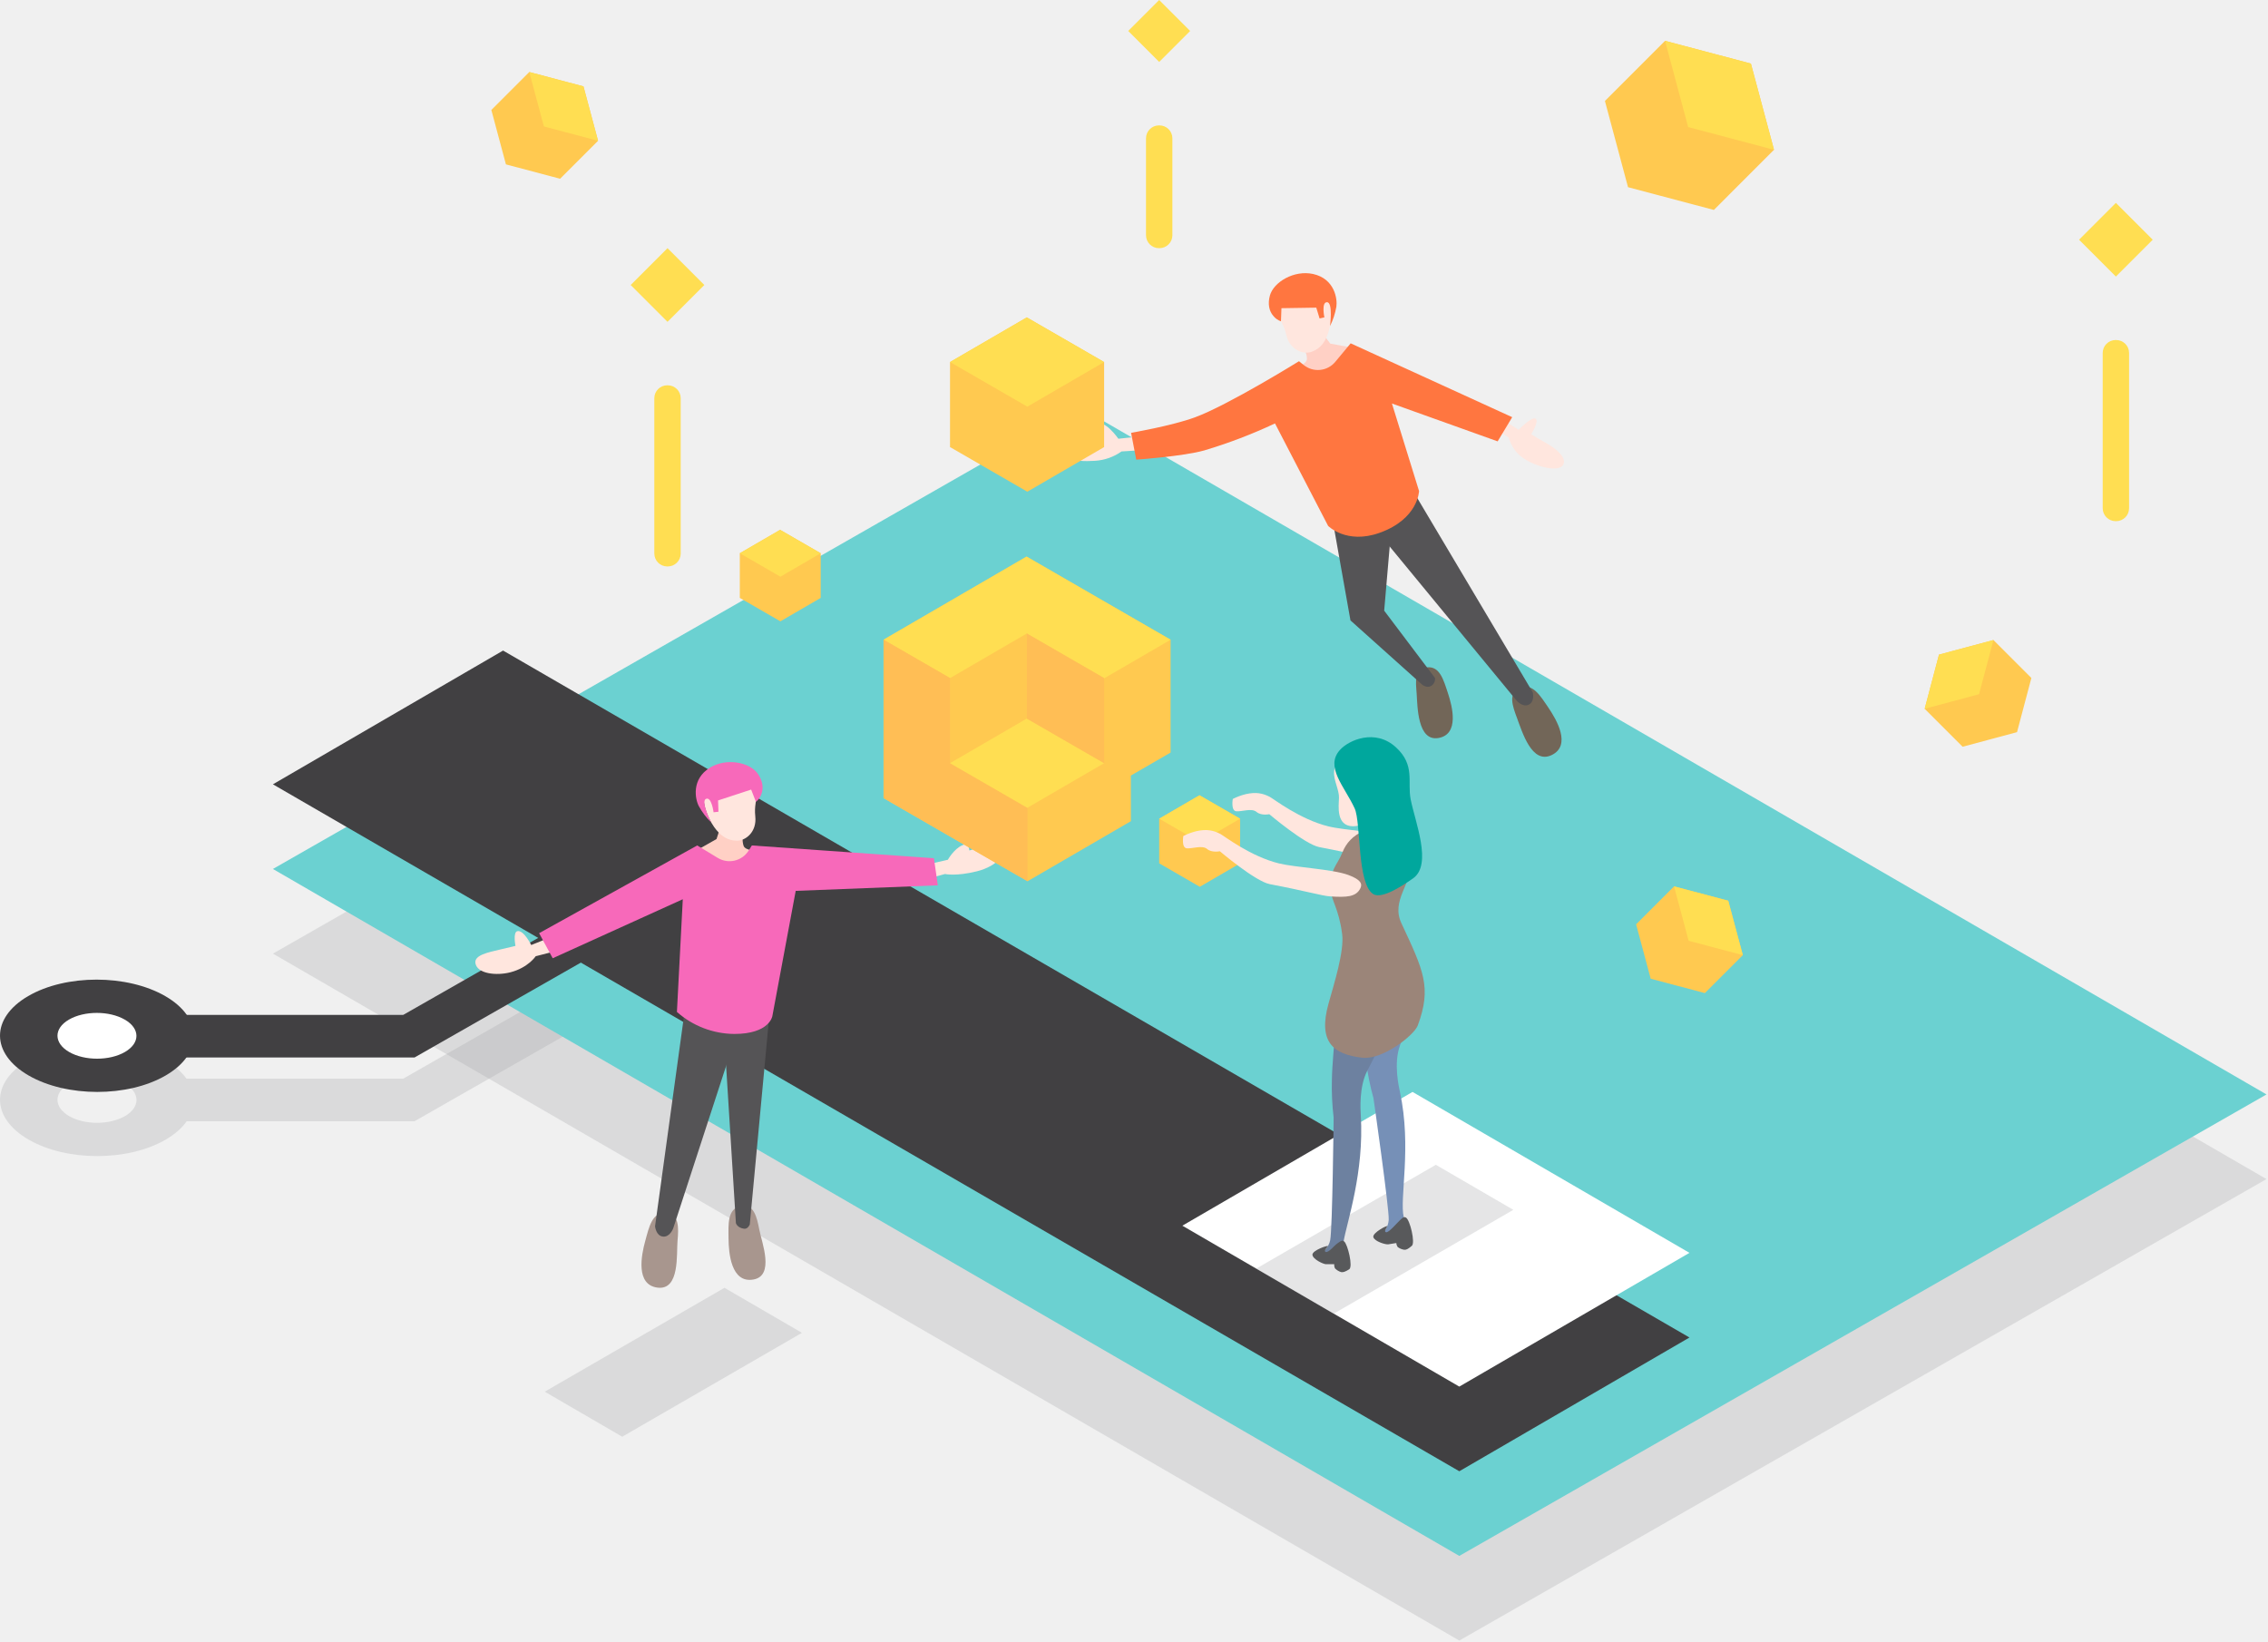
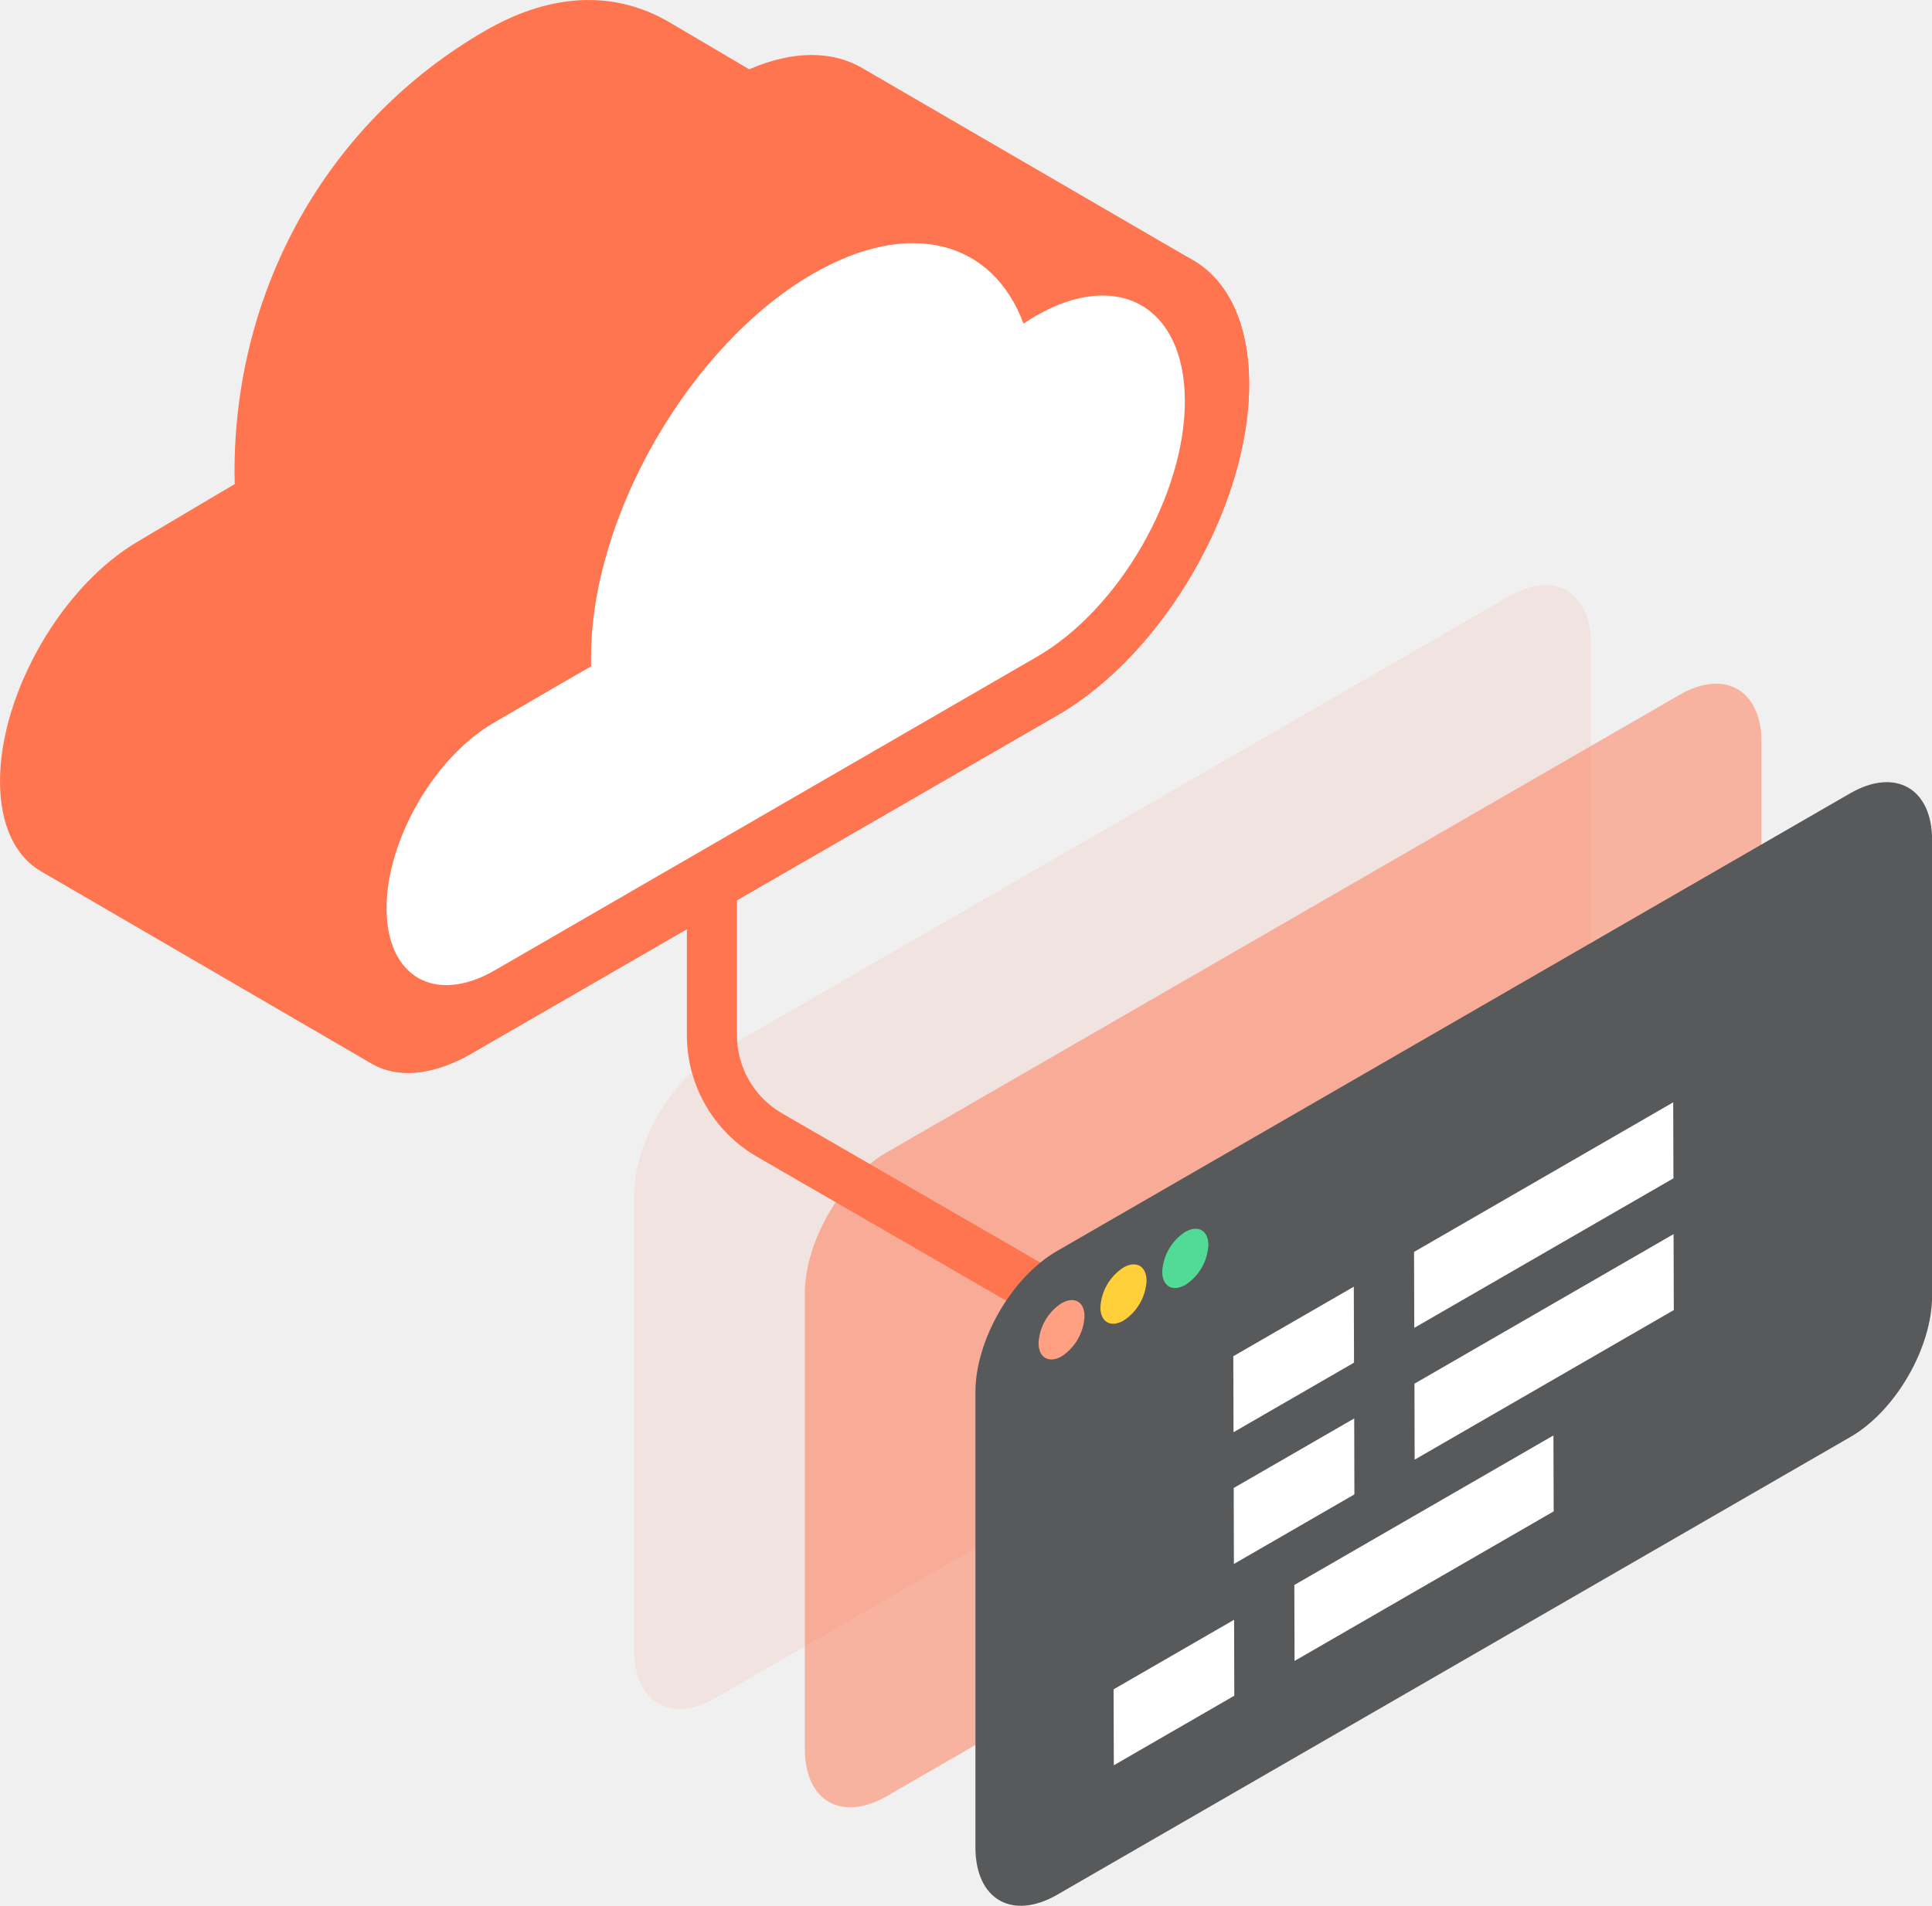
- <svg xmlns="http://www.w3.org/2000/svg" width="1422px" height="1029px" viewBox="0 0 1422 1029" version="1.1">
-   <defs />
-   <g id="Page-1" stroke="none" stroke-width="1" fill="none" fill-rule="evenodd">
-     <g id="Asset-3" fill-rule="nonzero">
-       <g id="Group" opacity="0.3" transform="translate(0, 574)" fill="#A7A9AC">
-         <polygon id="Shape" points="259.88 129.02 102.14 129.02 102.14 102.31 252.8 102.31 431.23 0.53 444.46 23.73" />
-         <path d="M103.59,90.78 C79.78,77 41.31,77 17.66,90.78 C-5.99,104.56 -5.87,126.78 17.94,140.55 C41.75,154.32 80.22,154.3 103.87,140.55 C127.52,126.8 127.4,104.52 103.59,90.78 Z M78.34,125.78 C68.7,131.39 53.01,131.39 43.34,125.78 C33.67,120.17 33.58,111.09 43.22,105.48 C52.86,99.87 68.56,99.88 78.27,105.48 C87.98,111.08 88,120.21 78.34,125.81 L78.34,125.78 Z" id="Shape" />
-       </g>
-       <g id="Group" opacity="0.3" transform="translate(171, 308)" fill="#A7A9AC">
-         <polygon id="Shape" points="1250.07 431.28 743.96 720.63 0.11 289.92 506.22 0.58" />
-       </g>
-       <polygon id="Shape" fill="#6BD1D1" points="1421.07 686.21 914.96 975.55 171.11 544.84 677.22 255.5" />
-       <polygon id="Shape" fill="#414042" points="1059.27 838.61 914.96 922.47 171.11 491.76 315.42 407.9" />
-       <g id="Group" transform="translate(0, 534)">
-         <polygon id="Shape" fill="#414042" points="259.88 129.05 102.14 129.05 102.14 102.34 252.8 102.34 431.23 0.56 444.46 23.76" />
-         <g transform="translate(0, 80)" id="Shape">
-           <path d="M103.59,10.55 C127.4,24.29 127.52,46.55 103.87,60.32 C80.22,74.09 41.74,74.07 17.94,60.32 C-5.86,46.57 -5.99,24.32 17.66,10.54 C41.31,-3.24 79.78,-3.2 103.59,10.55 Z" fill="#414042" />
-           <path d="M78.23,25.29 C87.94,30.89 87.99,39.98 78.34,45.59 C68.69,51.2 53.01,51.19 43.34,45.59 C33.67,39.99 33.58,30.89 43.22,25.29 C52.86,19.69 68.52,19.68 78.23,25.29 Z" fill="#FFFFFF" />
+ <svg xmlns="http://www.w3.org/2000/svg" viewBox="0 0 424.26 418.61">
+   <defs>
+     <style>
+       .cls-1 {
+         fill: #ff7550;
+       }
+ 
+       .cls-2 {
+         isolation: isolate;
+       }
+ 
+       .cls-3 {
+         fill: #fff;
+       }
+ 
+       .cls-4 {
+         opacity: 0.1;
+       }
+ 
+       .cls-5 {
+         opacity: 0.5;
+       }
+ 
+       .cls-6 {
+         fill: #58595b;
+       }
+ 
+       .cls-7 {
+         fill: #52db96;
+       }
+ 
+       .cls-8 {
+         fill: #ffd039;
+       }
+ 
+       .cls-9 {
+         fill: #ffa083;
+       }
+     </style>
+   </defs>
+   <g id="Layer_2" data-name="Layer 2">
+     <g id="elements">
+       <g>
+         <path class="cls-1" d="M231,290.66a5.49,5.49,0,0,1-2.75-.74l-62.05-35.86a30.82,30.82,0,0,1-15.36-26.62V194.58a5.5,5.5,0,1,1,11,0v32.86a19.79,19.79,0,0,0,9.86,17.09l62.05,35.86A5.5,5.5,0,0,1,231,290.66Z" />
+         <g>
+           <g class="cls-2">
+             <path class="cls-1" d="M30.55,118.78c.78-.45,20.27-12.06,21-12.44,0-.79-.05-1.58-.05-2.38-.11-40.17,20.18-77.1,55.15-97.27,15-8.62,28.74-8.54,40.25-1.86l17.62,10.39c9.64-4.19,18.28-4.08,24.79-.29L262,57.17l-.07,0c7.61,4.38,12.34,13.76,12.38,27.1.07,26.77-18.75,59.38-42.05,72.83l-128.86,74.4c-8.76,5-16.67,5.38-22.28,1.83.16.1.31.21.47.3L8.94,191.35c-5.5-3.2-8.91-10-8.94-19.66C0,152.24,13.62,128.55,30.55,118.78Z" />
+           </g>
+           <path class="cls-1" d="M168.59,48.14c-35,20.18-63.2,69.1-63.09,109.27,0,.8,0,1.59,0,2.38-.76.37-1.53.77-2.31,1.22-16.93,9.78-30.61,33.47-30.55,52.92s13.82,27.29,30.75,17.52l128.86-74.4c23.3-13.45,42.12-46.06,42.05-72.83S255.32,46.65,232,60.1c-1.19.69-2.37,1.44-3.54,2.22C219.76,39,196.22,32.19,168.59,48.14Z" />
+           <path class="cls-3" d="M178.53,60.13c-27,15.59-48.82,53.38-48.73,84.4,0,.62,0,1.24,0,1.84-.59.29-20.72,12-21.32,12.36-13.07,7.55-23.64,25.85-23.59,40.87s10.67,21.09,23.75,13.54l119.07-68.88c18-10.39,32.54-35.58,32.48-56.26s-14.69-29-32.69-18.63c-.93.53-1.84,1.11-2.74,1.72C218.05,53,199.87,47.81,178.53,60.13Z" />
        </g>
-       </g>
-       <g id="Group" opacity="0.3" transform="translate(341, 807)" fill="#A7A9AC">
-         <polygon id="Shape" points="0.52 65.58 49.13 93.83 161.83 28.68 113.23 0.44" />
-       </g>
-       <polygon id="Shape" fill="#FFFFFF" points="1059.27 785.53 914.96 869.39 741.32 768.5 885.63 684.63" />
-       <g id="Group" transform="translate(298, 477)">
-         <path d="M119.4,283.44 C127.95,283.86 127.54,292.89 126.8,301 C126.06,309.11 128.35,332 114.37,330.35 C100.39,328.7 104.1,310 106.53,301.17 C108.96,292.34 110.83,283 119.4,283.44 Z" id="Shape" fill="#A8968E" />
-         <path d="M166.25,279.2 C174.51,277.27 176.56,286 178.06,293.93 C179.56,301.86 187.95,323.07 174.17,325.29 C160.39,327.51 158.87,308.7 158.78,299.6 C158.69,290.5 158,281.13 166.25,279.2 Z" id="Shape" fill="#A8968E" />
-         <path d="M177.71,56.64 C177.71,56.64 169.46,56.52 168.27,53.45 C167.08,50.38 167.78,44.98 167.16,43.51 C166.54,42.04 165.44,37.86 160.54,37.74 C155.64,37.62 153.54,39.97 153.17,42.41 C152.696,44.679 152.05,46.908 151.24,49.08 L136.85,57.25 C136.85,57.25 141.27,75.54 155.85,75.54 C175,75.54 177.71,56.64 177.71,56.64 Z" id="Shape" fill="#FFD0C5" />
-         <g transform="translate(112, 149)" fill="#555456" id="Shape">
-           <path d="M73.3,0.58 L60.1,141.77 C60.1,141.77 58.93,144.71 56.58,144.41 C52.19,143.87 51.4,140.88 51.4,140.88 L43.4,12.42 L73.3,0.58 Z" />
-           <path d="M65.66,13.14 L49.1,30.58 L12.1,144.15 C12.1,144.15 10.03,149.84 5.63,149.33 C1.23,148.82 0.71,142.85 0.71,142.85 L19.82,4 L65.66,13.14 Z" />
+         <g>
+           <g class="cls-4">
+             <path class="cls-1" d="M331.35,131c9.89-5.71,17.94-1.12,18,10.25V241.39c0,11.37-8,25.22-17.86,30.94L157.27,372.9c-9.9,5.71-17.94,1.12-18-10.25V262.5c0-11.37,8-25.21,17.85-30.93Z" />
+           </g>
+           <g class="cls-5">
+             <path class="cls-1" d="M368.82,152.63c9.89-5.71,17.94-1.12,18,10.25V263c0,11.37-8,25.22-17.86,30.94L194.74,394.53c-9.9,5.71-17.94,1.12-18-10.25V284.13c0-11.37,8-25.21,17.85-30.93Z" />
+           </g>
+           <path class="cls-6" d="M406.28,174.26c9.9-5.71,18-1.12,18,10.25V284.65c0,11.37-8,25.22-17.86,30.94L232.2,416.16c-9.89,5.71-17.93,1.12-18-10.25V305.76c0-11.37,7.95-25.21,17.85-30.93Z" />
+           <g>
+             <path class="cls-7" d="M260.28,270.58a11.14,11.14,0,0,0-5.06,8.75c0,3.22,2.29,4.51,5.09,2.9a11.13,11.13,0,0,0,5.05-8.75C265.35,270.26,263.08,269,260.28,270.58Z" />
+             <path class="cls-8" d="M246.69,278.42a11.14,11.14,0,0,0-5.05,8.75c0,3.22,2.29,4.52,5.09,2.9a11.13,11.13,0,0,0,5.05-8.75C251.77,278.1,249.49,276.8,246.69,278.42Z" />
+             <path class="cls-9" d="M233.11,286.26a11.14,11.14,0,0,0-5.05,8.75c0,3.22,2.29,4.52,5.09,2.9a11.13,11.13,0,0,0,5-8.75C238.19,285.94,235.91,284.65,233.11,286.26Z" />
+           </g>
        </g>
-         <path d="M276.45,66.65 L296.31,62.06 C296.31,62.06 299.97,55.35 305.38,52.96 C309.48,51.15 309.79,56.25 309.79,56.25 C309.79,56.25 324.37,51.25 329.52,54.01 C334.67,56.77 327.78,66.01 314.52,69.3 C301.26,72.59 294.52,70.99 294.52,70.99 L277.9,75.54 L276.45,66.65 Z" id="Shape" fill="#FFE6DE" />
-         <path d="M47.25,110.64 L35.08,115.53 C35.08,115.53 30.24,105.75 26.29,106.86 C23.53,107.63 25.2,116.07 25.2,116.07 C25.2,116.07 19.83,117.3 14.89,118.51 C8.36,120.1 -0.67,121.76 0.07,126.83 C1.07,133.58 13.15,134.92 22.07,132.61 C33.15,129.73 37.88,122.55 37.88,122.55 L50,119.44 L47.25,110.64 Z" id="Shape" fill="#FFE6DE" />
-         <path d="M173.4,53.1 L171.4,56.31 C167.286,62.88 158.659,64.929 152.03,60.91 L139.15,53.1 L40.02,108.1 L48.53,123.82 L130.1,86.82 L126.42,157.48 C136.355,166.285 149.145,171.188 162.42,171.28 C184.42,171.28 186.24,160.17 186.24,160.17 L200.9,81.57 L290,78.1 L287.55,61.1 L173.4,53.1 Z" id="Shape" fill="#F769BA" />
-         <path d="M176.31,20 C176.43,25.67 174.83,28.15 175.55,34.85 C176.6,44.64 169.55,50.1 164.13,50.11 C157.8,50.11 153.4,46.65 149.78,41.57 C146.16,36.49 137.57,20.12 148.4,11.14 C159.23,2.16 176.1,9.82 176.31,20 Z" id="Shape" fill="#FFE6DE" />
-         <path d="M179.3,21.07 C180.94,17.14 180.15,12.57 177.23,8.27 C172.32,1.02 157.63,-2.1 147.14,4.32 C135.4,11.5 137.81,24.02 140.14,28.43 C142.204,32.204 144.812,35.654 147.88,38.67 C147.88,38.67 141.16,25.41 144.66,23.89 C148.16,22.37 149.4,32.29 149.4,32.29 L152.46,31.95 L152.21,24.87 L172.96,18.07 L175.96,25.74 C177.495,24.533 178.653,22.913 179.3,21.07 Z" id="Shape" fill="#F769BA" />
-       </g>
-       <g id="Group" transform="translate(664, 171)">
-         <path d="M289.11,260.28 C281.27,263.41 284.34,271.72 287.17,279.28 C290.39,287.82 296.4,308.45 308.9,302.41 C321.4,296.37 311.9,280.18 306.81,272.7 C301.72,265.22 297,257.13 289.11,260.28 Z" id="Shape" fill="#726658" />
-         <path d="M230.65,247.42 C222.54,248.26 223.65,256.2 224.22,263.93 C224.77,271.88 224.7,294.03 237.91,291.72 C251.12,289.41 246.59,271.88 243.82,263.58 C241.05,255.28 238.77,246.57 230.65,247.42 Z" id="Shape" fill="#726658" />
-         <path d="M147.54,60.23 C147.54,60.23 155.29,57.42 155.42,54.13 C155.55,50.84 153.12,45.97 153.22,44.38 C153.32,42.79 153,38.48 157.6,36.76 C162.2,35.04 164.94,36.58 166.08,38.76 C167.266,40.75 168.603,42.645 170.08,44.43 L186.35,47.43 C186.35,47.43 188.14,66.16 174.35,70.9 C156.26,77.22 147.54,60.23 147.54,60.23 Z" id="Shape" fill="#FFD0C5" />
-         <g transform="translate(170, 137)" fill="#555456" id="Shape">
-           <path d="M0.72,13.55 L12.72,81 L57.6,121.21 C57.6,121.21 60.47,123.63 63.18,122.14 C64.953,121.13 65.964,119.17 65.76,117.14 L33.86,74.88 L38.33,22.88 L0.72,13.55 Z" />
-           <path d="M14.34,21.61 L35.68,32.69 L116.68,131.04 C116.68,131.04 120.5,135.75 124.49,133.82 C128.48,131.89 127.02,126.09 127.02,126.09 L52.48,0.68 L14.34,21.61 Z" />
+         <g>
+           <polygon class="cls-3" points="341.13 315.3 341.18 331.98 284.28 364.83 284.23 348.15 341.13 315.3" />
+           <polygon class="cls-3" points="367.51 271.08 367.56 287.76 310.65 320.62 310.61 303.93 367.51 271.08" />
+           <polygon class="cls-3" points="297.38 311.57 297.42 328.25 270.96 343.53 270.92 326.84 297.38 311.57" />
+           <polygon class="cls-3" points="297.29 282.63 297.34 299.31 270.88 314.59 270.83 297.9 297.29 282.63" />
+           <polygon class="cls-3" points="367.43 242.13 367.48 258.82 310.57 291.67 310.52 274.99 367.43 242.13" />
+           <polygon class="cls-3" points="271 355.79 271.05 372.47 244.59 387.75 244.54 371.07 271 355.79" />
        </g>
-         <path d="M57.48,101.94 L37.21,104.09 C37.21,104.09 28.67,91.84 23.59,94.88 C20.21,96.88 24.2,102.98 24.2,102.98 C24.2,102.98 2.58,103.22 0.95,108.86 C-1.16,116.16 8.95,118.86 22.59,117.92 C28.554,117.548 34.296,115.518 39.17,112.06 L59,110.82 L57.48,101.94 Z" id="Shape" fill="#FFE6DE" />
-         <path d="M276,90.84 L288.21,98.45 C288.21,98.45 296.35,89.99 298.78,91.5 C301.21,93.01 296.03,101.25 296.03,101.25 C296.03,101.25 300.97,104.36 305.44,106.8 C308.75,108.6 317.53,114.23 316.52,119.25 C315.13,126.19 298.59,121.54 291.06,116.25 C286.591,113.163 283.366,108.587 281.96,103.34 L271.45,96.52 L276,90.84 Z" id="Shape" fill="#FFE6DE" />
-         <path d="M150.45,55.48 L153.4,57.86 C159.438,62.727 168.267,61.835 173.21,55.86 L182.84,44.27 L284.13,90.57 L275,105.73 L208.72,82 L225.72,136.87 C225.72,136.87 225.32,154.38 200.94,163.09 C180.23,170.49 168.71,158.73 168.71,158.73 L135.4,94.49 C121.073,101.218 106.266,106.87 91.1,111.4 C78.01,115.13 48.4,117.19 48.4,117.19 L45.18,100.37 C45.18,100.37 70.54,96.04 85.18,90.68 C106.1,83 150.45,55.48 150.45,55.48 Z" id="Shape" fill="#FF7640" />
-         <path d="M136.89,25.14 C138.63,30.53 140.95,32.35 142.46,38.93 C144.66,48.52 153.11,51.38 158.24,49.62 C164.24,47.57 167.24,42.84 169.01,36.86 C170.78,30.88 173.54,12.6 160.37,7.65 C147.2,2.7 133.77,15.46 136.89,25.14 Z" id="Shape" fill="#FFE6DE" />
-         <path d="M134.42,27.14 C131.59,23.96 130.84,19.38 132.19,14.36 C134.47,5.91 147.33,-1.85 159.34,0.8 C172.78,3.8 174.6,16.37 173.88,21.29 C173.15,25.53 171.803,29.641 169.88,33.49 C169.88,33.49 171.88,18.76 168.1,18.49 C164.32,18.22 166.36,27.99 166.36,27.99 L163.36,28.66 L161.29,21.89 L139.45,22.23 L139.15,30.45 C137.29,29.821 135.648,28.672 134.42,27.14 Z" id="Shape" fill="#FF7640" />
-       </g>
-       <g id="Group" transform="translate(553, 348)">
-         <polygon id="Shape" fill="#FFC950" points="90.65 0.98 0.98 53.09 0.98 152.41 91.27 204.54 156.06 166.87 156.03 138.27 180.94 123.86 180.94 53.11" />
-         <polygon id="Shape" fill="#FFDE52" points="180.94 53.11 91.27 105.22 0.98 53.09 90.65 0.98" />
-         <polygon id="Shape" fill="#FFBE55" points="0.98 53.09 0.98 152.41 91.27 204.54 91.27 105.22" />
-         <g transform="translate(42, 49)" id="Shape">
-           <polygon fill="#FFC950" points="49.13 109.48 97.27 81.5 97.27 28.19 48.79 0.2 0.65 28.18 0.65 81.5" />
-           <polygon fill="#FFDE52" points="0.65 81.5 48.79 53.52 97.27 81.5 49.13 109.48" />
-           <polygon fill="#FFBE55" points="97.27 81.5 97.27 28.19 48.79 0.2 48.79 53.52" />
-         </g>
-       </g>
-       <g id="Group" transform="translate(595, 199)">
-         <polygon id="Shape" fill="#FFC950" points="49.13 109.3 97.27 81.32 97.27 28 48.79 0.01 0.65 27.99 0.65 81.31" />
-         <polygon id="Shape" fill="#FFDE52" points="0.65 27.99 48.79 0.01 97.27 28 49.13 55.97" />
-       </g>
-       <g id="Group" transform="translate(1006, 25)">
-         <polygon id="Shape" fill="#FFC950" points="14.75 92.37 68.57 106.63 106.27 68.92 91.79 14.86 37.96 0.6 0.26 38.31" />
-         <polygon id="Shape" fill="#FFDE52" points="37.96 0.6 91.79 14.86 106.27 68.92 52.45 54.67" />
-       </g>
-       <g id="Group" transform="translate(1206, 401)">
-         <polygon id="Shape" fill="#FFC950" points="58.64 58.06 67.64 24.09 43.85 0.3 9.72 9.44 0.73 43.41 24.52 67.2" />
-         <polygon id="Shape" fill="#FFDE52" points="0.73 43.41 9.72 9.44 43.85 0.3 34.85 34.27" />
-       </g>
-       <g id="Group" transform="translate(308, 45)">
-         <polygon id="Shape" fill="#FFC950" points="9.21 58.07 43.18 67.07 66.97 43.28 57.83 9.16 23.86 0.16 0.07 23.95" />
-         <polygon id="Shape" fill="#FFDE52" points="23.86 0.16 57.83 9.16 66.97 43.28 33.01 34.28" />
-       </g>
-       <g id="Group" transform="translate(1025, 555)">
-         <polygon id="Shape" fill="#FFC950" points="9.96 58.66 43.92 67.66 67.72 43.87 58.58 9.75 24.61 0.75 0.81 24.54" />
-         <polygon id="Shape" fill="#FFDE52" points="24.61 0.75 58.58 9.75 67.72 43.87 33.75 34.87" />
-       </g>
-       <g id="Group" transform="translate(726, 498)">
-         <polygon id="Shape" fill="#FFC950" points="26.25 58.01 51.52 43.32 51.52 15.32 26.07 0.63 0.8 15.32 0.8 43.31" />
-         <polygon id="Shape" fill="#FFDE52" points="0.8 15.32 26.07 0.63 51.52 15.32 26.25 30.01" />
-       </g>
-       <g id="Group" transform="translate(463, 332)">
-         <polygon id="Shape" fill="#FFC950" points="26.29 57.57 51.57 42.89 51.57 14.89 26.12 0.2 0.84 14.88 0.84 42.88" />
-         <polygon id="Shape" fill="#FFDE52" points="0.84 14.88 26.12 0.2 51.57 14.89 26.29 29.58" />
-       </g>
-       <rect id="Rectangle-path" fill="#FFDE52" transform="translate(418.5183, 178.6983) rotate(45) translate(-418.5183, -178.6983) " x="402.188" y="162.368" width="32.66" height="32.66" />
-       <rect id="Rectangle-path" fill="#FFDE52" transform="translate(726.7932, 19.41722) rotate(45) translate(-726.7932, -19.41722) " x="713.063" y="5.687" width="27.46" height="27.46" />
-       <rect id="Rectangle-path" fill="#FFDE52" x="410.25" y="241.58" width="16.54" height="113.58" rx="8.11" />
-       <rect id="Rectangle-path" fill="#FFDE52" transform="translate(1326.627, 150.3072) rotate(45) translate(-1326.627, -150.3072) " x="1310.297" y="133.977" width="32.66" height="32.66" />
-       <rect id="Rectangle-path" fill="#FFDE52" x="1318.36" y="213.19" width="16.54" height="113.58" rx="8.11" />
-       <rect id="Rectangle-path" fill="#FFDE52" x="718.53" y="78.62" width="16.54" height="76.98" rx="8.11" />
-       <g id="Group" opacity="0.3" transform="translate(787, 730)" fill="#A7A9AC">
-         <polygon id="Shape" points="0.54 65.46 49.15 93.71 161.85 28.56 113.25 0.32" />
-       </g>
-       <g id="Group" transform="translate(741, 462)">
-         <path d="M146.88,152.51 C144.816,166.621 141.38,180.497 136.62,193.94 C132.76,205 136.04,219.38 136.72,222.53 C144.3,257.53 136.32,289.34 139.12,301.13 C139.97,304.71 138.32,311.28 129.58,312.33 C128.32,312.48 126.33,312.26 126.46,311.05 C126.46,310.48 129.46,307.4 129.7,302.83 C130.02,295.51 120.15,226.59 120.15,226.59 C117.973,218.755 116.379,210.77 115.38,202.7 C113.38,188.78 110.87,134.96 110.87,134.96 C110.87,134.96 150.88,124.39 146.88,152.51 Z" id="Shape" fill="#7690B7" />
-         <path d="M140.55,301.44 C143.04,302.91 146.45,317.17 144.22,319.11 C141.99,321.05 140.74,321.71 139.45,321.6 C137.966,321.383 136.56,320.799 135.36,319.9 C134.833,319.161 134.528,318.287 134.48,317.38 C134.48,317.38 130.92,317.93 129.38,318.19 C127.84,318.45 120.84,316.42 120.07,313.69 C119.3,310.96 129.13,305.9 128.82,306.85 C128.58,307.59 126.36,310.44 128.13,310.62 C129.9,310.8 134.96,304.7 136.48,303.34 C138,301.98 138.92,300.47 140.55,301.44 Z" id="Shape" fill="#58595B" />
-         <g id="Shape">
-           <path d="M55.13,37.63 C57.57,38.89 73.95,51.72 91.86,56.13 C102.4,58.71 125.31,59.66 135.42,63.38 C143.53,66.38 144.21,69.11 142.94,71.73 C140.29,77.19 134.27,77.49 123.88,76.79 C118.98,76.47 109.2,73.52 86.14,69.12 C77.14,67.4 54.82,48.5 54.82,48.5 C54.82,48.5 49.82,49.61 46.82,47.07 C43.82,44.53 37.66,46.96 34.14,46.67 C30.62,46.38 31.94,38.93 31.94,38.93 C34.524,37.633 37.244,36.627 40.05,35.93 C46.54,34.47 50.73,35.36 55.13,37.63 Z" fill="#FFE6DE" />
-           <path d="M132.89,169.6 C128.693,183.234 123.184,196.429 116.44,209 C110.94,219.34 112.01,234 112.2,237.27 C114.36,273.03 103.59,303.89 101.45,316.18 C99.74,326 94.63,325.08 91.45,324.94 C90.19,324.88 88.25,324.37 88.56,323.2 C88.7,322.64 92.12,320.05 93.01,315.57 C94.44,308.38 95.17,238.76 95.17,238.76 C94.21,230.684 93.849,222.549 94.09,214.42 C94.22,200.36 99.94,146.78 99.94,146.78 C99.94,146.78 141.12,142.42 132.89,169.6 Z" fill="#6D81A0" />
-           <path d="M114.47,58.67 C125.41,53.67 127.7,52.34 137.09,58.45 C141.09,61.02 145.09,65.92 144.66,76.65 C144.04,92.39 131.02,102.65 137.66,116.86 C151.51,146.52 156.8,157 147.91,181 C145.71,186.94 126.07,202.65 113.08,201.18 C94.83,199.11 85.25,191.27 91.98,167.18 C95.42,154.84 101.9,134.48 100.51,123.69 C98.43,107.48 93.45,102.25 93.27,95.37 C92.92,82.37 97.07,81.37 100.71,72.37 C103,66.74 106.83,62.16 114.47,58.67 Z" fill="#9B8579" />
-           <path d="M107.2,9.25 C100.3,10.05 95.84,16.76 95.45,21.96 C95.06,27.16 98.72,33.33 98.53,38.34 C98.34,43.35 96.61,55.87 107.2,56.06 C117.79,56.25 128.39,43.06 129.55,30.06 C130.49,19.42 123.46,7.35 107.2,9.25 Z" fill="#FFE6DE" />
-           <path d="M24.11,60.86 C26.55,62.12 42.93,74.95 60.85,79.35 C71.39,81.94 94.3,82.89 104.4,86.61 C112.51,89.61 113.2,92.34 111.93,94.96 C109.27,100.42 103.25,100.71 92.86,100.02 C87.97,99.7 78.19,96.74 55.12,92.35 C46.12,90.63 23.81,71.73 23.81,71.73 C23.81,71.73 18.81,72.83 15.81,70.3 C12.81,67.77 6.65,70.19 3.13,69.9 C-0.39,69.61 0.93,62.16 0.93,62.16 C3.515,60.865 6.235,59.859 9.04,59.16 C15.52,57.7 19.71,58.58 24.11,60.86 Z" fill="#FFE6DE" />
-           <path d="M120,98.58 C125.74,102.18 140.4,91.93 145,88.7 C157.2,80.11 146.23,53.29 143.46,39.17 C141.31,28.17 146.46,17.76 134.19,6.52 C121.19,-5.33 104.7,2.05 99.19,8.13 C89.49,18.79 102.05,31.13 108.36,44.89 C112.41,53.84 109.76,92.16 120,98.58 Z" fill="#00A79D" />
-         </g>
-         <path d="M101.79,316.4 C104.02,318.23 107.41,332.28 104.92,333.85 C102.43,335.42 101.08,335.85 99.82,335.59 C98.392,335.142 97.094,334.353 96.04,333.29 C95.631,332.477 95.461,331.565 95.55,330.66 L90.39,330.66 C88.82,330.66 82.22,327.66 81.88,324.81 C81.54,321.96 92.01,318.49 91.56,319.37 C91.21,320.07 88.56,322.55 90.31,323 C92.06,323.45 95.76,318.76 97.47,317.64 C99.18,316.52 100.32,315.19 101.79,316.4 Z" id="Shape" fill="#58595B" />
      </g>
    </g>
  </g>
</svg>
